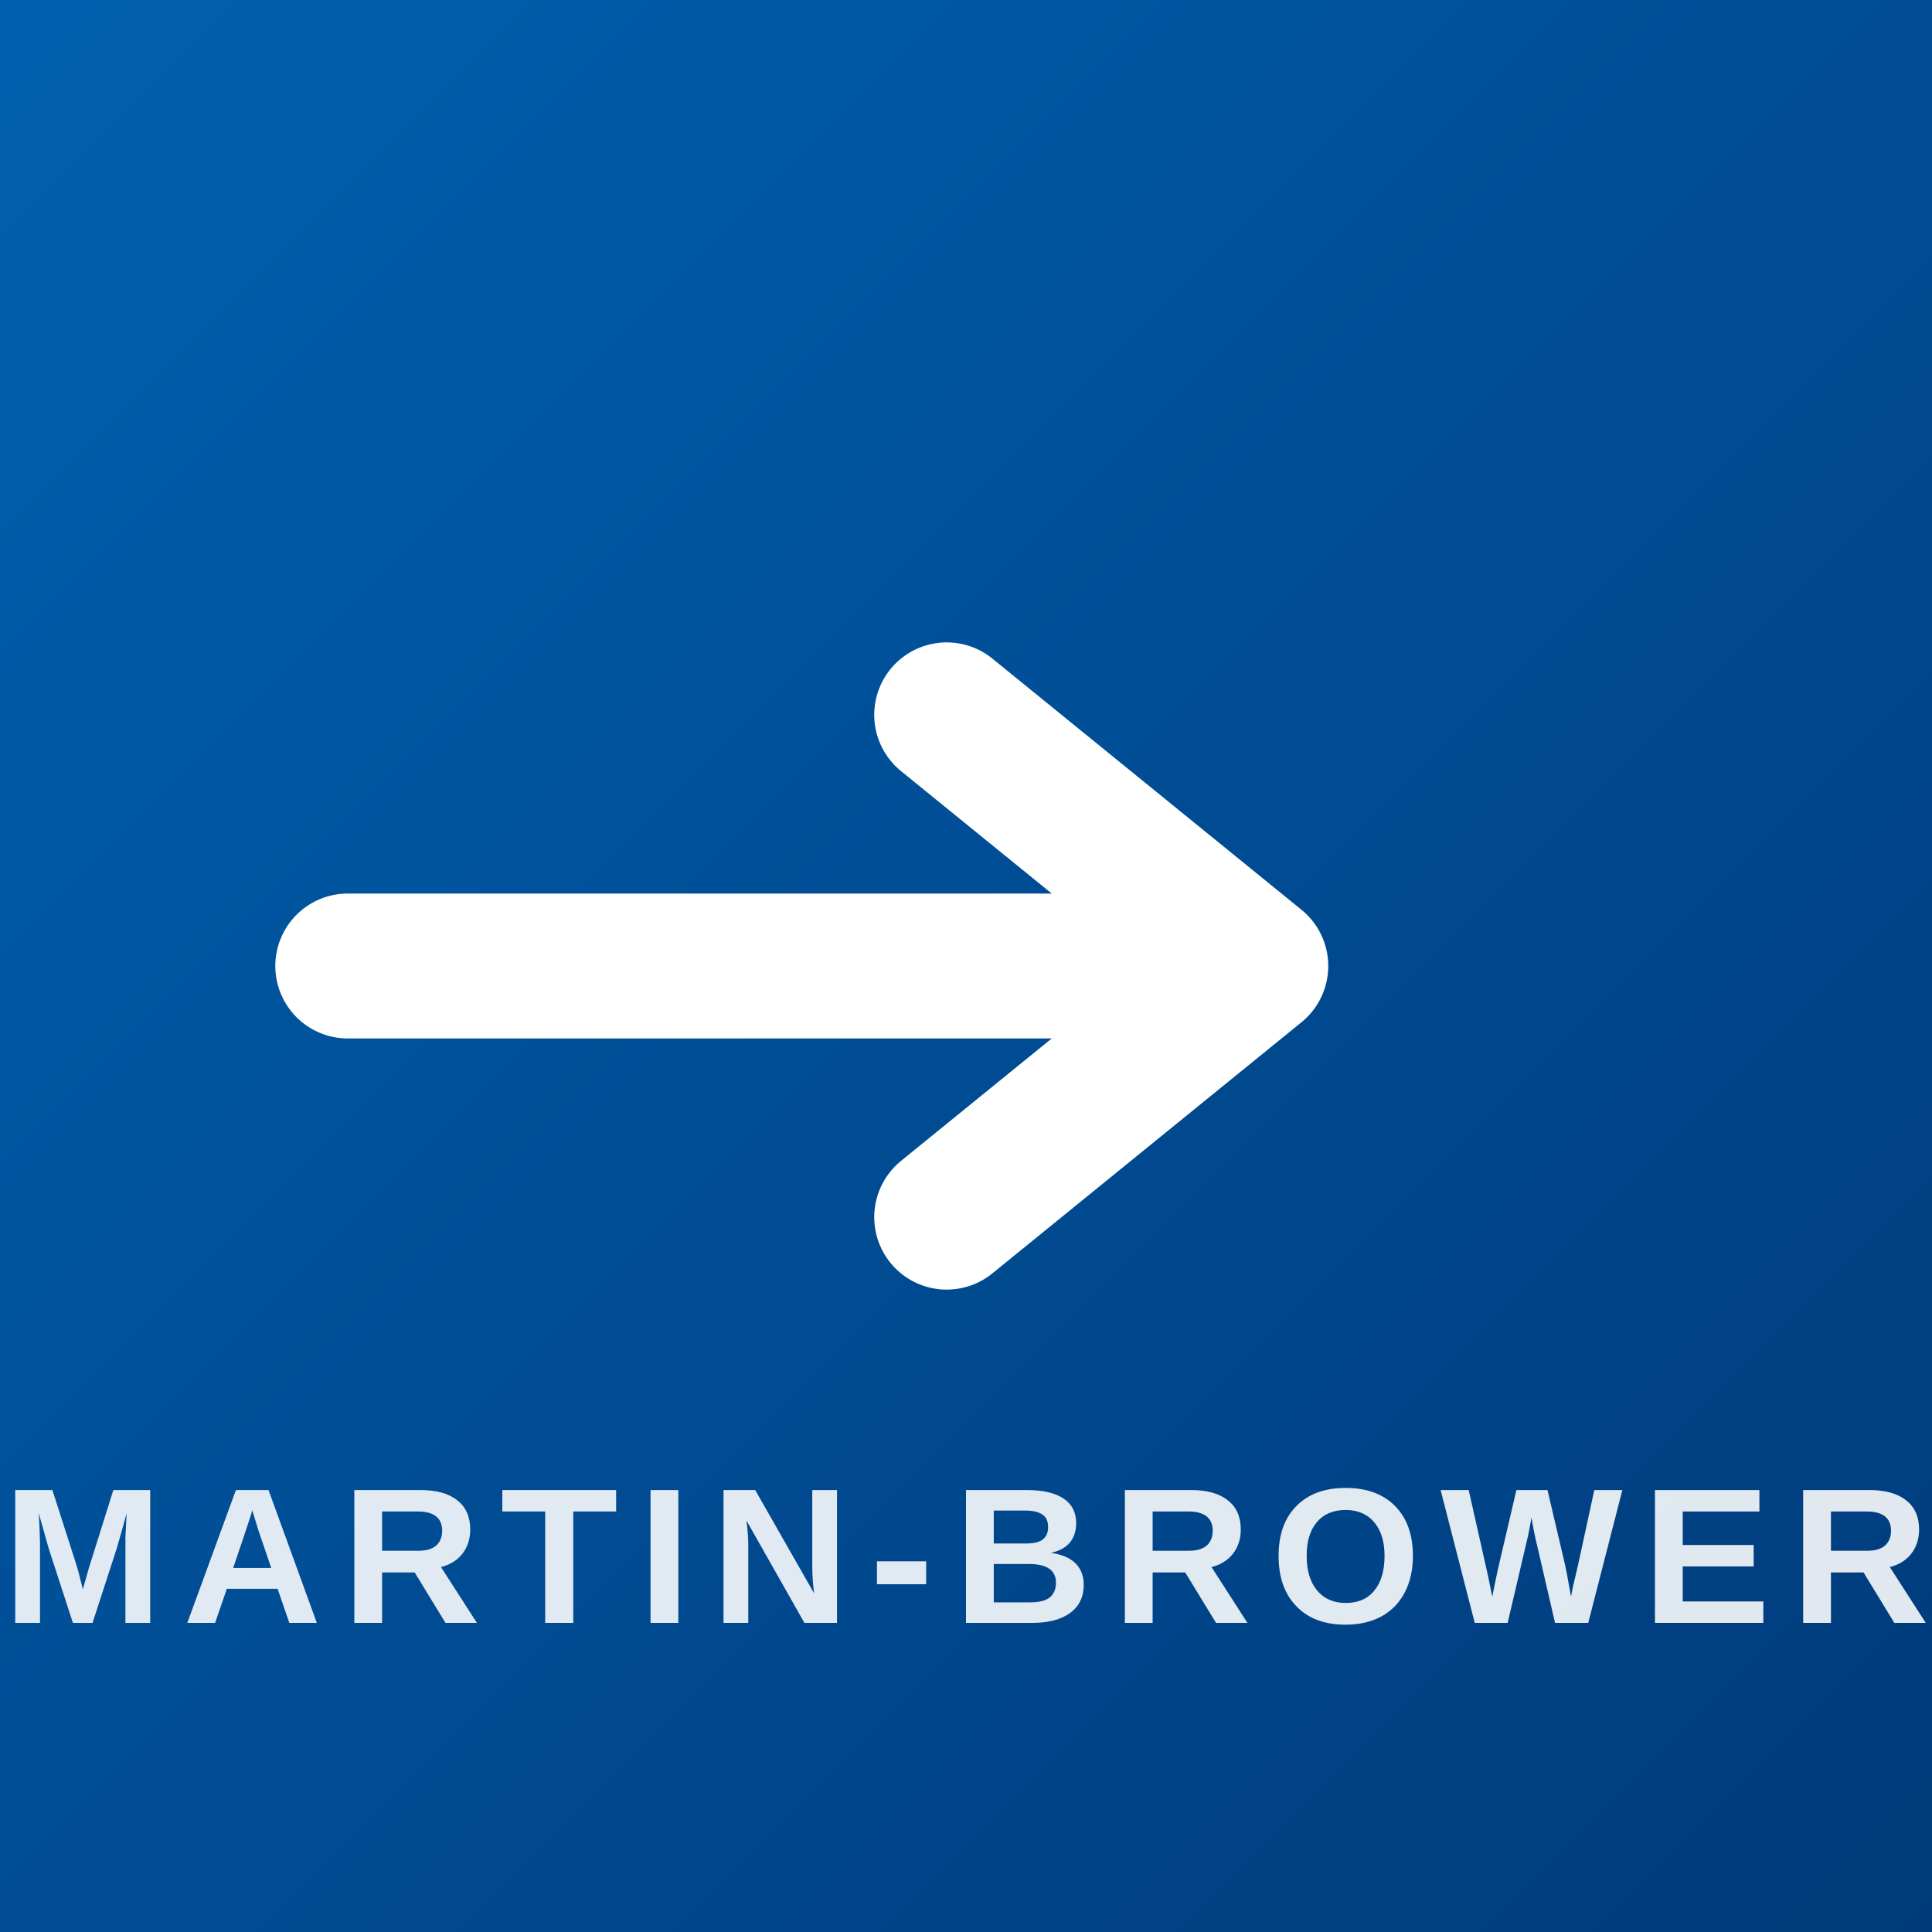
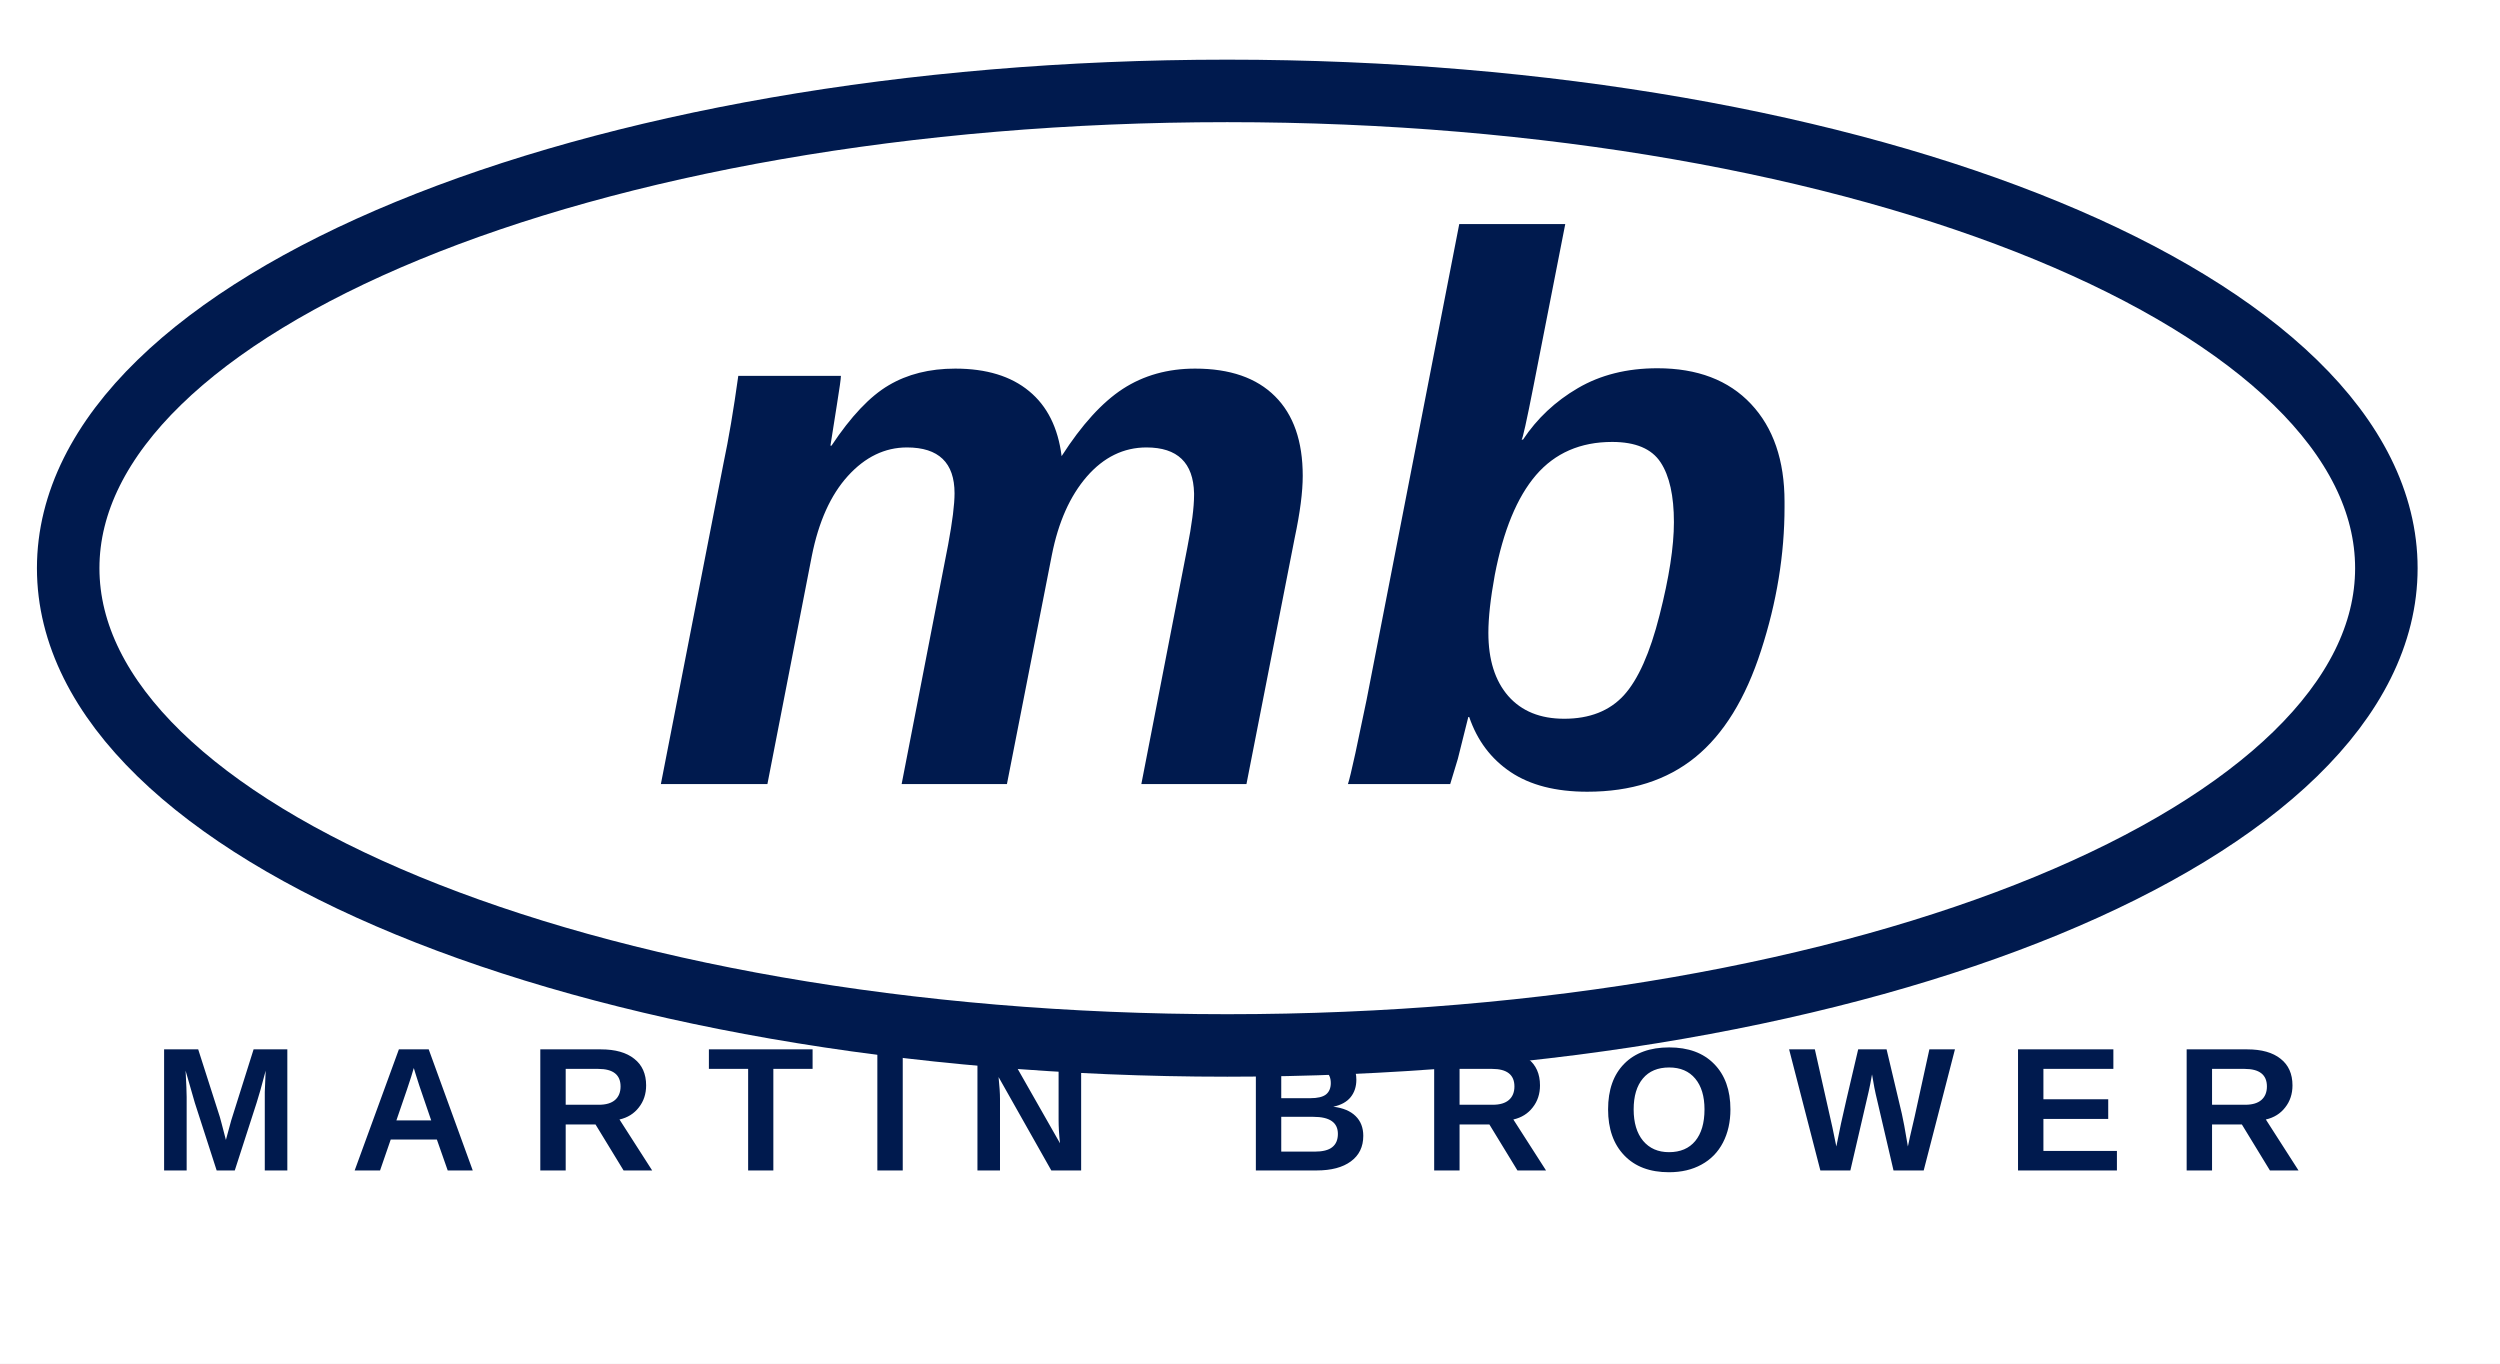
- <svg xmlns="http://www.w3.org/2000/svg" viewBox="0 0 100 100">
-   <defs>
-     <linearGradient id="mbg" x1="0" y1="0" x2="1" y2="1">
-       <stop offset="0%" stop-color="#0060AF" />
-       <stop offset="100%" stop-color="#003A7A" />
-     </linearGradient>
-   </defs>
-   <rect width="100" height="100" fill="url(#mbg)" />
-   <line x1="18" y1="50" x2="60" y2="50" stroke="white" stroke-width="7.5" stroke-linecap="round" />
-   <polyline points="49,37 65,50 49,63" stroke="white" stroke-width="7.5" stroke-linecap="round" stroke-linejoin="round" fill="none" />
-   <text x="50" y="84" font-family="Arial, sans-serif" font-weight="700" font-size="10" fill="white" text-anchor="middle" letter-spacing="1" opacity="0.88">MARTIN-BROWER</text>
+ <svg xmlns="http://www.w3.org/2000/svg" viewBox="0 0 220 120">
+   <rect width="220" height="120" fill="white" />
+   <ellipse cx="108" cy="50" rx="102" ry="42" fill="none" stroke="#001A4E" stroke-width="5.5" />
+   <text x="108" y="69" font-family="Impact,'Arial Narrow',Arial,Helvetica,sans-serif" font-weight="900" font-style="italic" font-size="68" fill="#001A4E" text-anchor="middle">mb</text>
+   <text x="108" y="103" font-family="'Arial Narrow',Arial,Helvetica,sans-serif" font-weight="700" font-size="15.5" fill="#001A4E" text-anchor="middle" letter-spacing="4.5">MARTIN BROWER</text>
</svg>
